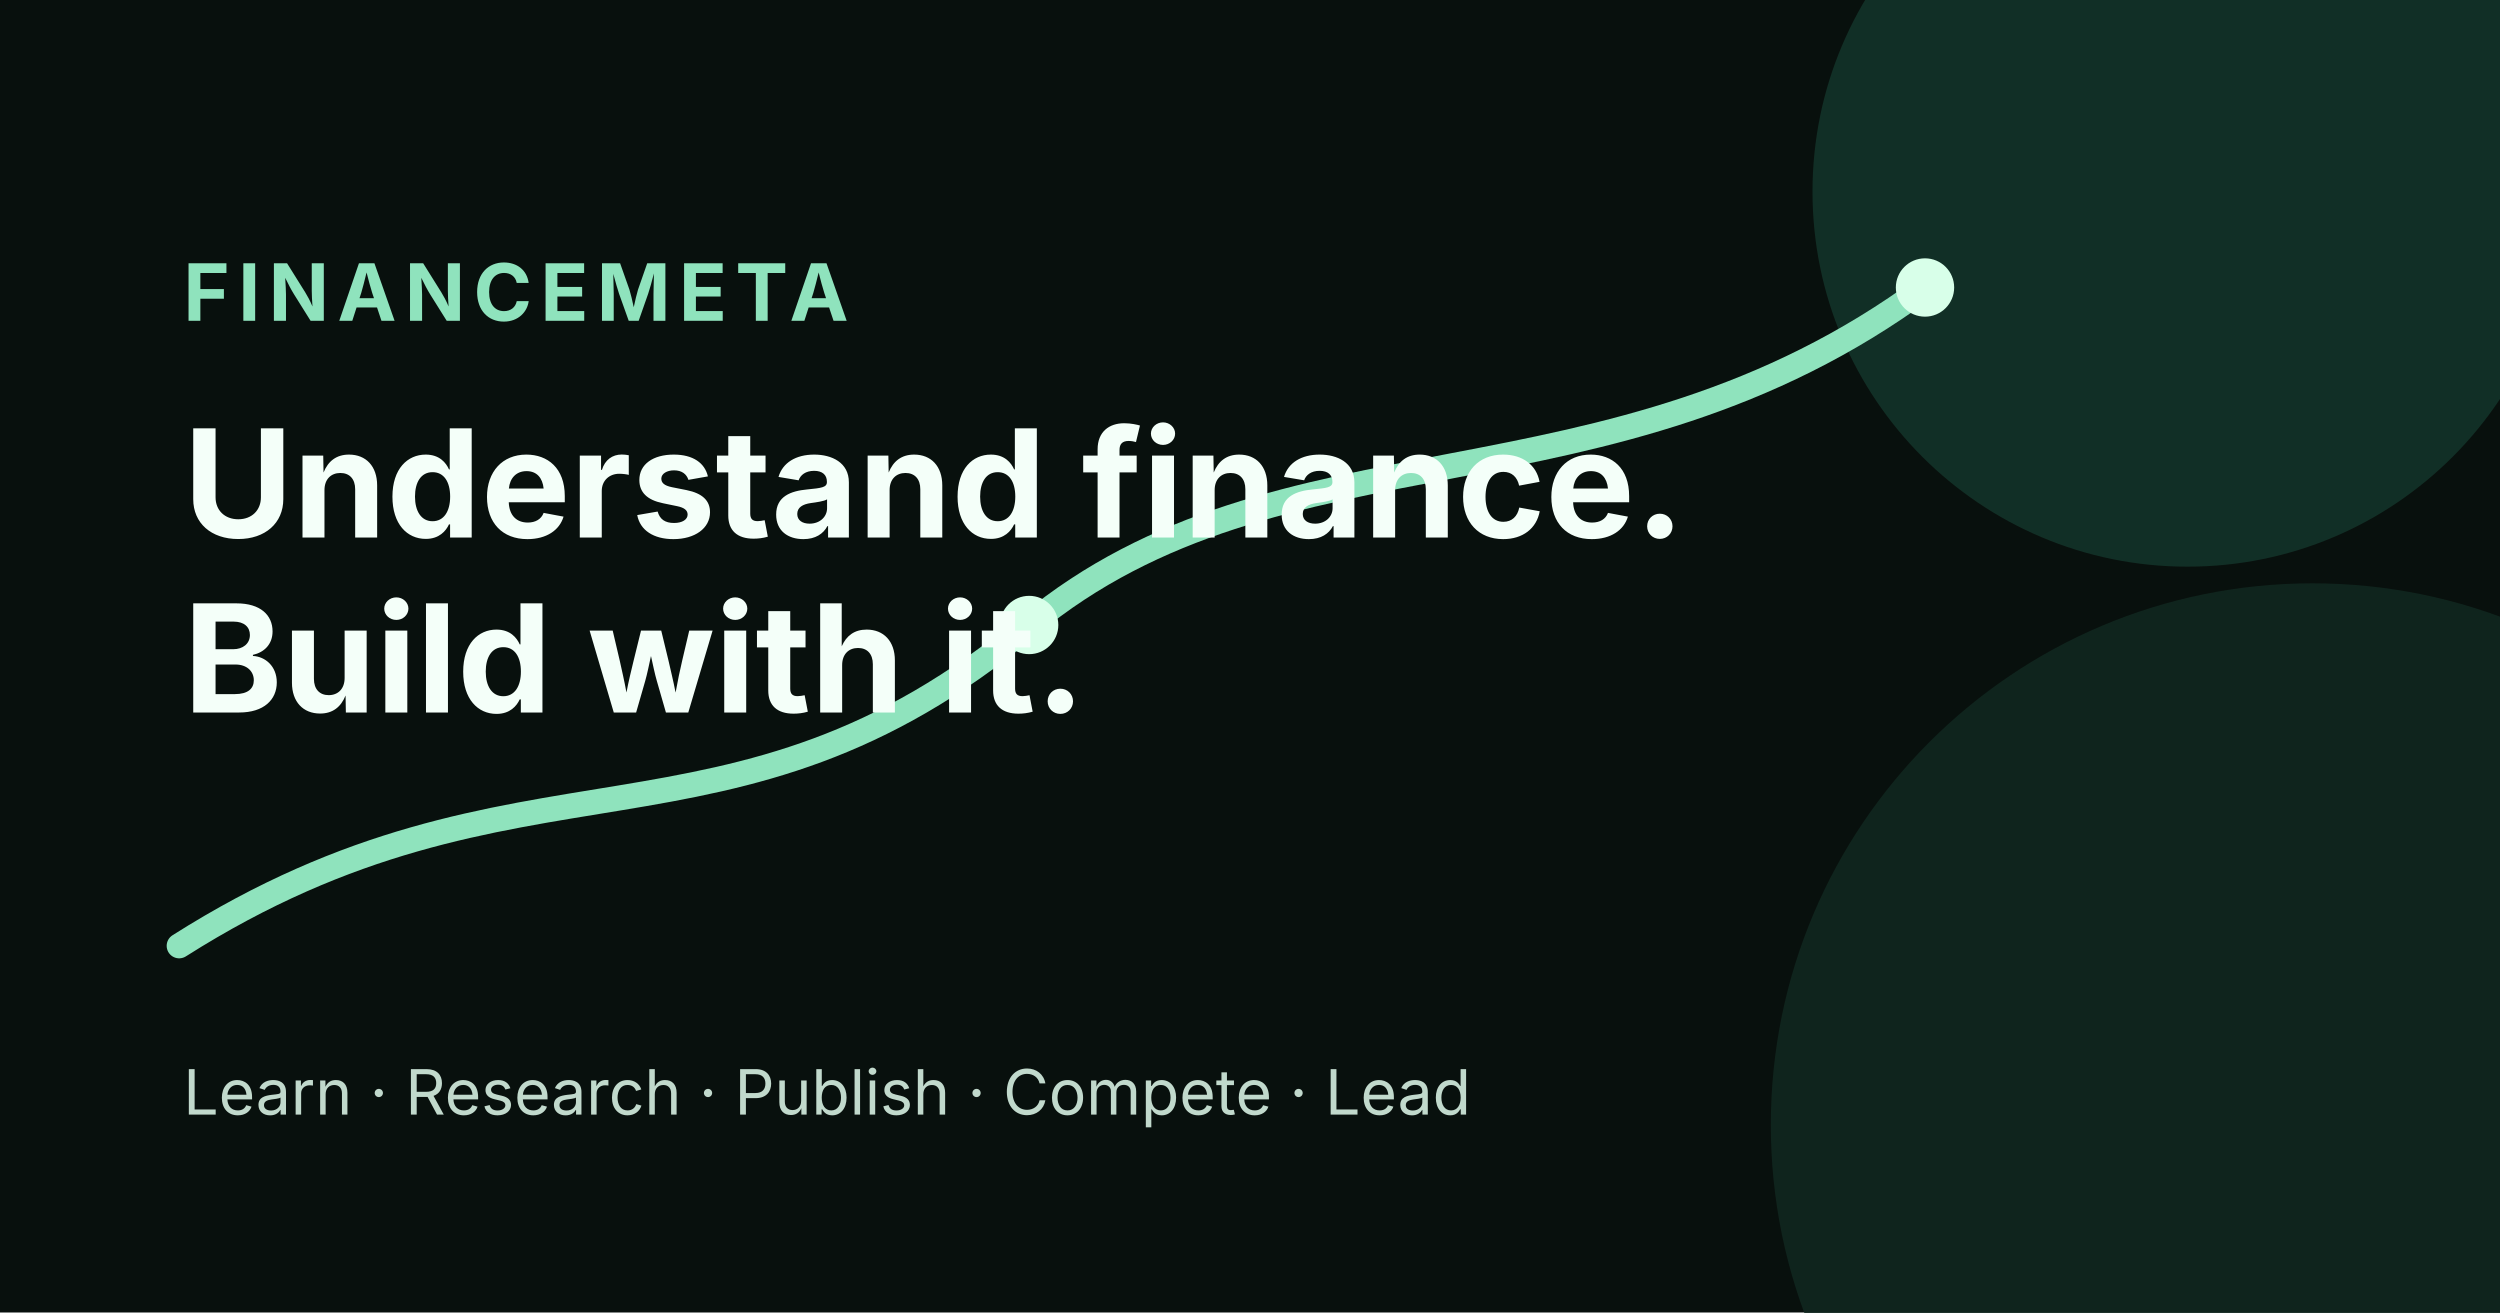
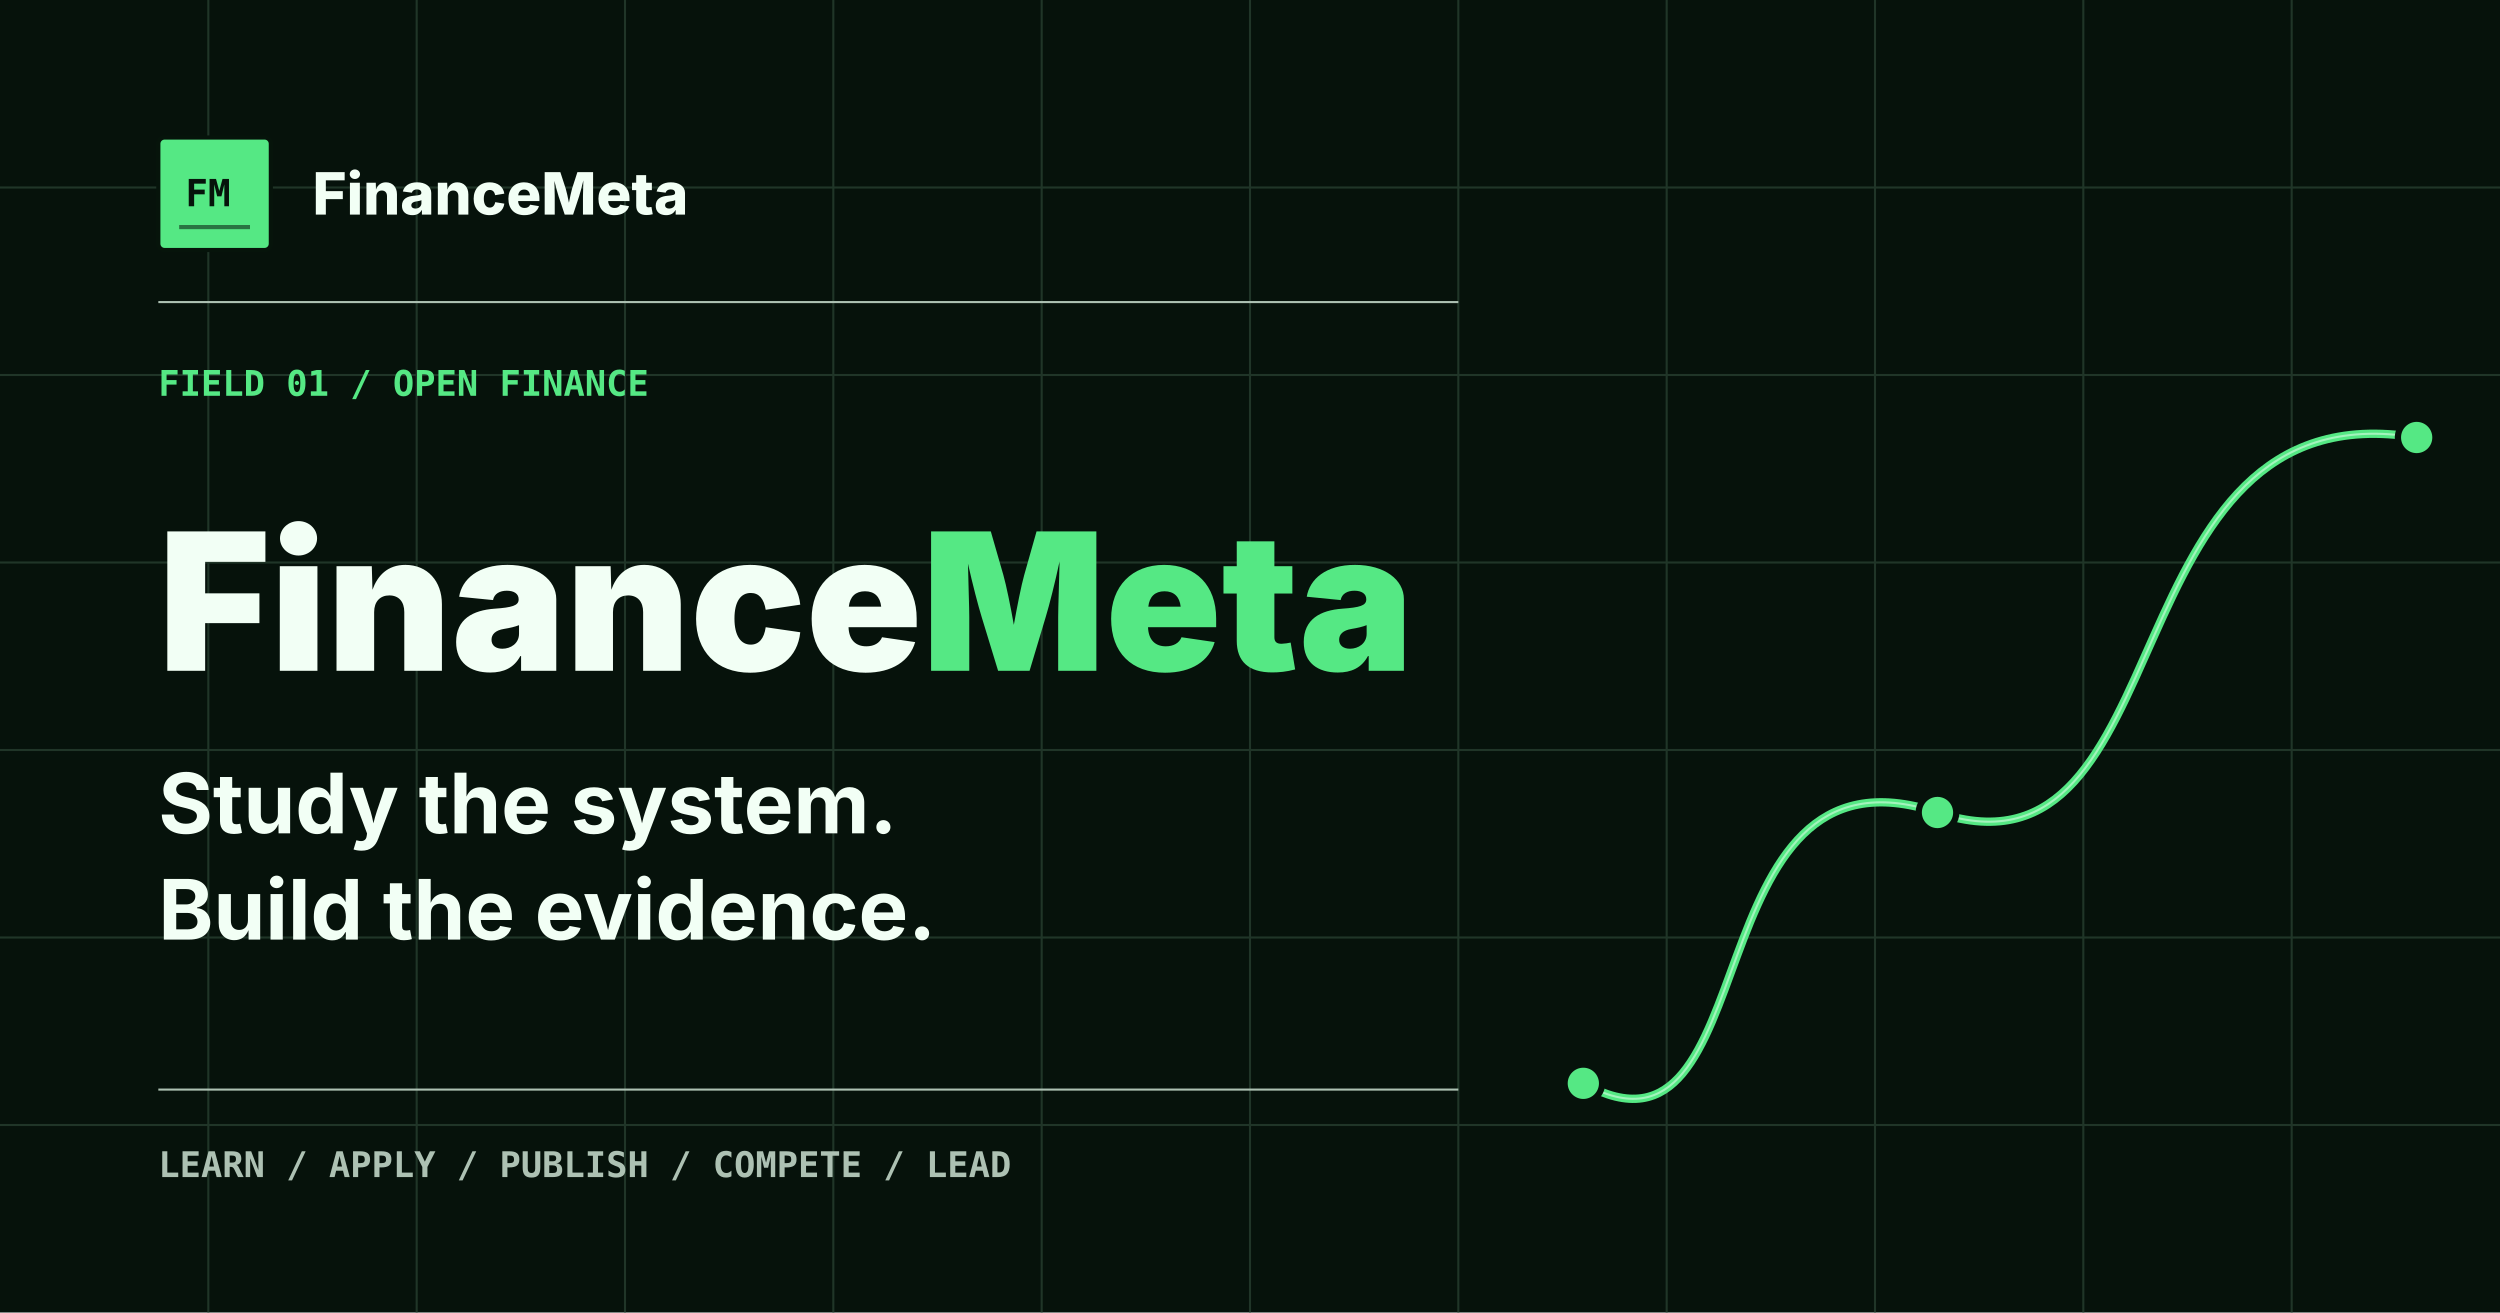
<svg xmlns="http://www.w3.org/2000/svg" width="1200" height="630" viewBox="0 0 1200 630" role="img" aria-labelledby="title desc">
-   <rect width="1200" height="630" fill="#08100d" />
-   <circle cx="1050" cy="92" r="180" fill="#153b2f" opacity="0.72" />
-   <circle cx="1110" cy="540" r="260" fill="#10271f" opacity="0.88" />
-   <path d="M86 454 C250 350 350 420 494 300 C615 200 772 250 924 138" fill="none" stroke="#8fe3bd" stroke-width="12" stroke-linecap="round" />
-   <circle cx="494" cy="300" r="14" fill="#d8ffe9" />
-   <circle cx="924" cy="138" r="14" fill="#d8ffe9" />
-   <text x="88" y="154" fill="#8fe3bd" font-family="Inter, Arial, sans-serif" font-size="38" font-weight="700" letter-spacing="4">FINANCEMETA</text>
-   <text x="88" y="258" fill="#f4fff9" font-family="Inter, Arial, sans-serif" font-size="72" font-weight="750">Understand finance.</text>
-   <text x="88" y="342" fill="#f4fff9" font-family="Inter, Arial, sans-serif" font-size="72" font-weight="750">Build with it.</text>
-   <text x="88" y="535" fill="#c1d9cc" font-family="Inter, Arial, sans-serif" font-size="30">Learn · Research · Publish · Compete · Lead</text>
+   <rect width="1200" height="630" fill="#06120b" />
+   <g stroke="#294333" stroke-width="1" opacity="0.72">
+     <path d="M0 90H1200M0 180H1200M0 270H1200M0 360H1200M0 450H1200M0 540H1200" />
+     <path d="M100 0V630M200 0V630M300 0V630M400 0V630M500 0V630M600 0V630M700 0V630M800 0V630M900 0V630M1000 0V630M1100 0V630" />
+   </g>
+   <path d="M760 520C850 570 810 350 930 390C1050 430 1010 185 1160 210" fill="none" stroke="#55e884" stroke-width="4" />
+   <path d="M760 520C850 570 810 350 930 390C1050 430 1010 185 1160 210" fill="none" stroke="#f2fff5" stroke-width="1" opacity="0.5" />
+   <g fill="#55e884" stroke="#06120b" stroke-width="3">
+     <circle cx="760" cy="520" r="9" />
+     <circle cx="930" cy="390" r="9" />
+     <circle cx="1160" cy="210" r="9" />
+   </g>
+   <rect x="76" y="66" width="54" height="54" rx="3" fill="#55e884" stroke="#06140b" stroke-width="2" />
+   <text x="89" y="99" fill="#06140b" font-family="ui-monospace, Menlo, monospace" font-size="18" font-weight="800">FM</text>
+   <path d="M86 109H120" stroke="#06140b" stroke-width="2" opacity="0.55" />
+   <text x="150" y="103" fill="#f2fff5" font-family="Inter, Arial, sans-serif" font-size="28" font-weight="800">FinanceMeta</text>
+   <path d="M76 145H700" stroke="#adc1b3" stroke-width="1" />
+   <text x="76" y="190" fill="#55e884" font-family="ui-monospace, Menlo, monospace" font-size="17" font-weight="700">FIELD 01 / OPEN FINANCE</text>
+   <text x="76" y="322" fill="#f2fff5" font-family="Inter, Arial, sans-serif" font-size="92" font-weight="900">Finance<tspan fill="#55e884">Meta</tspan>
+   </text>
+   <text x="76" y="400" fill="#f2fff5" font-family="Inter, Arial, sans-serif" font-size="40" font-weight="750">Study the system.</text>
+   <text x="76" y="451" fill="#f2fff5" font-family="Inter, Arial, sans-serif" font-size="40" font-weight="750">Build the evidence.</text>
+   <path d="M76 523H700" stroke="#adc1b3" stroke-width="1" />
+   <text x="76" y="565" fill="#adc1b3" font-family="ui-monospace, Menlo, monospace" font-size="17" font-weight="700">LEARN / APPLY / PUBLISH / COMPETE / LEAD</text>
</svg>
